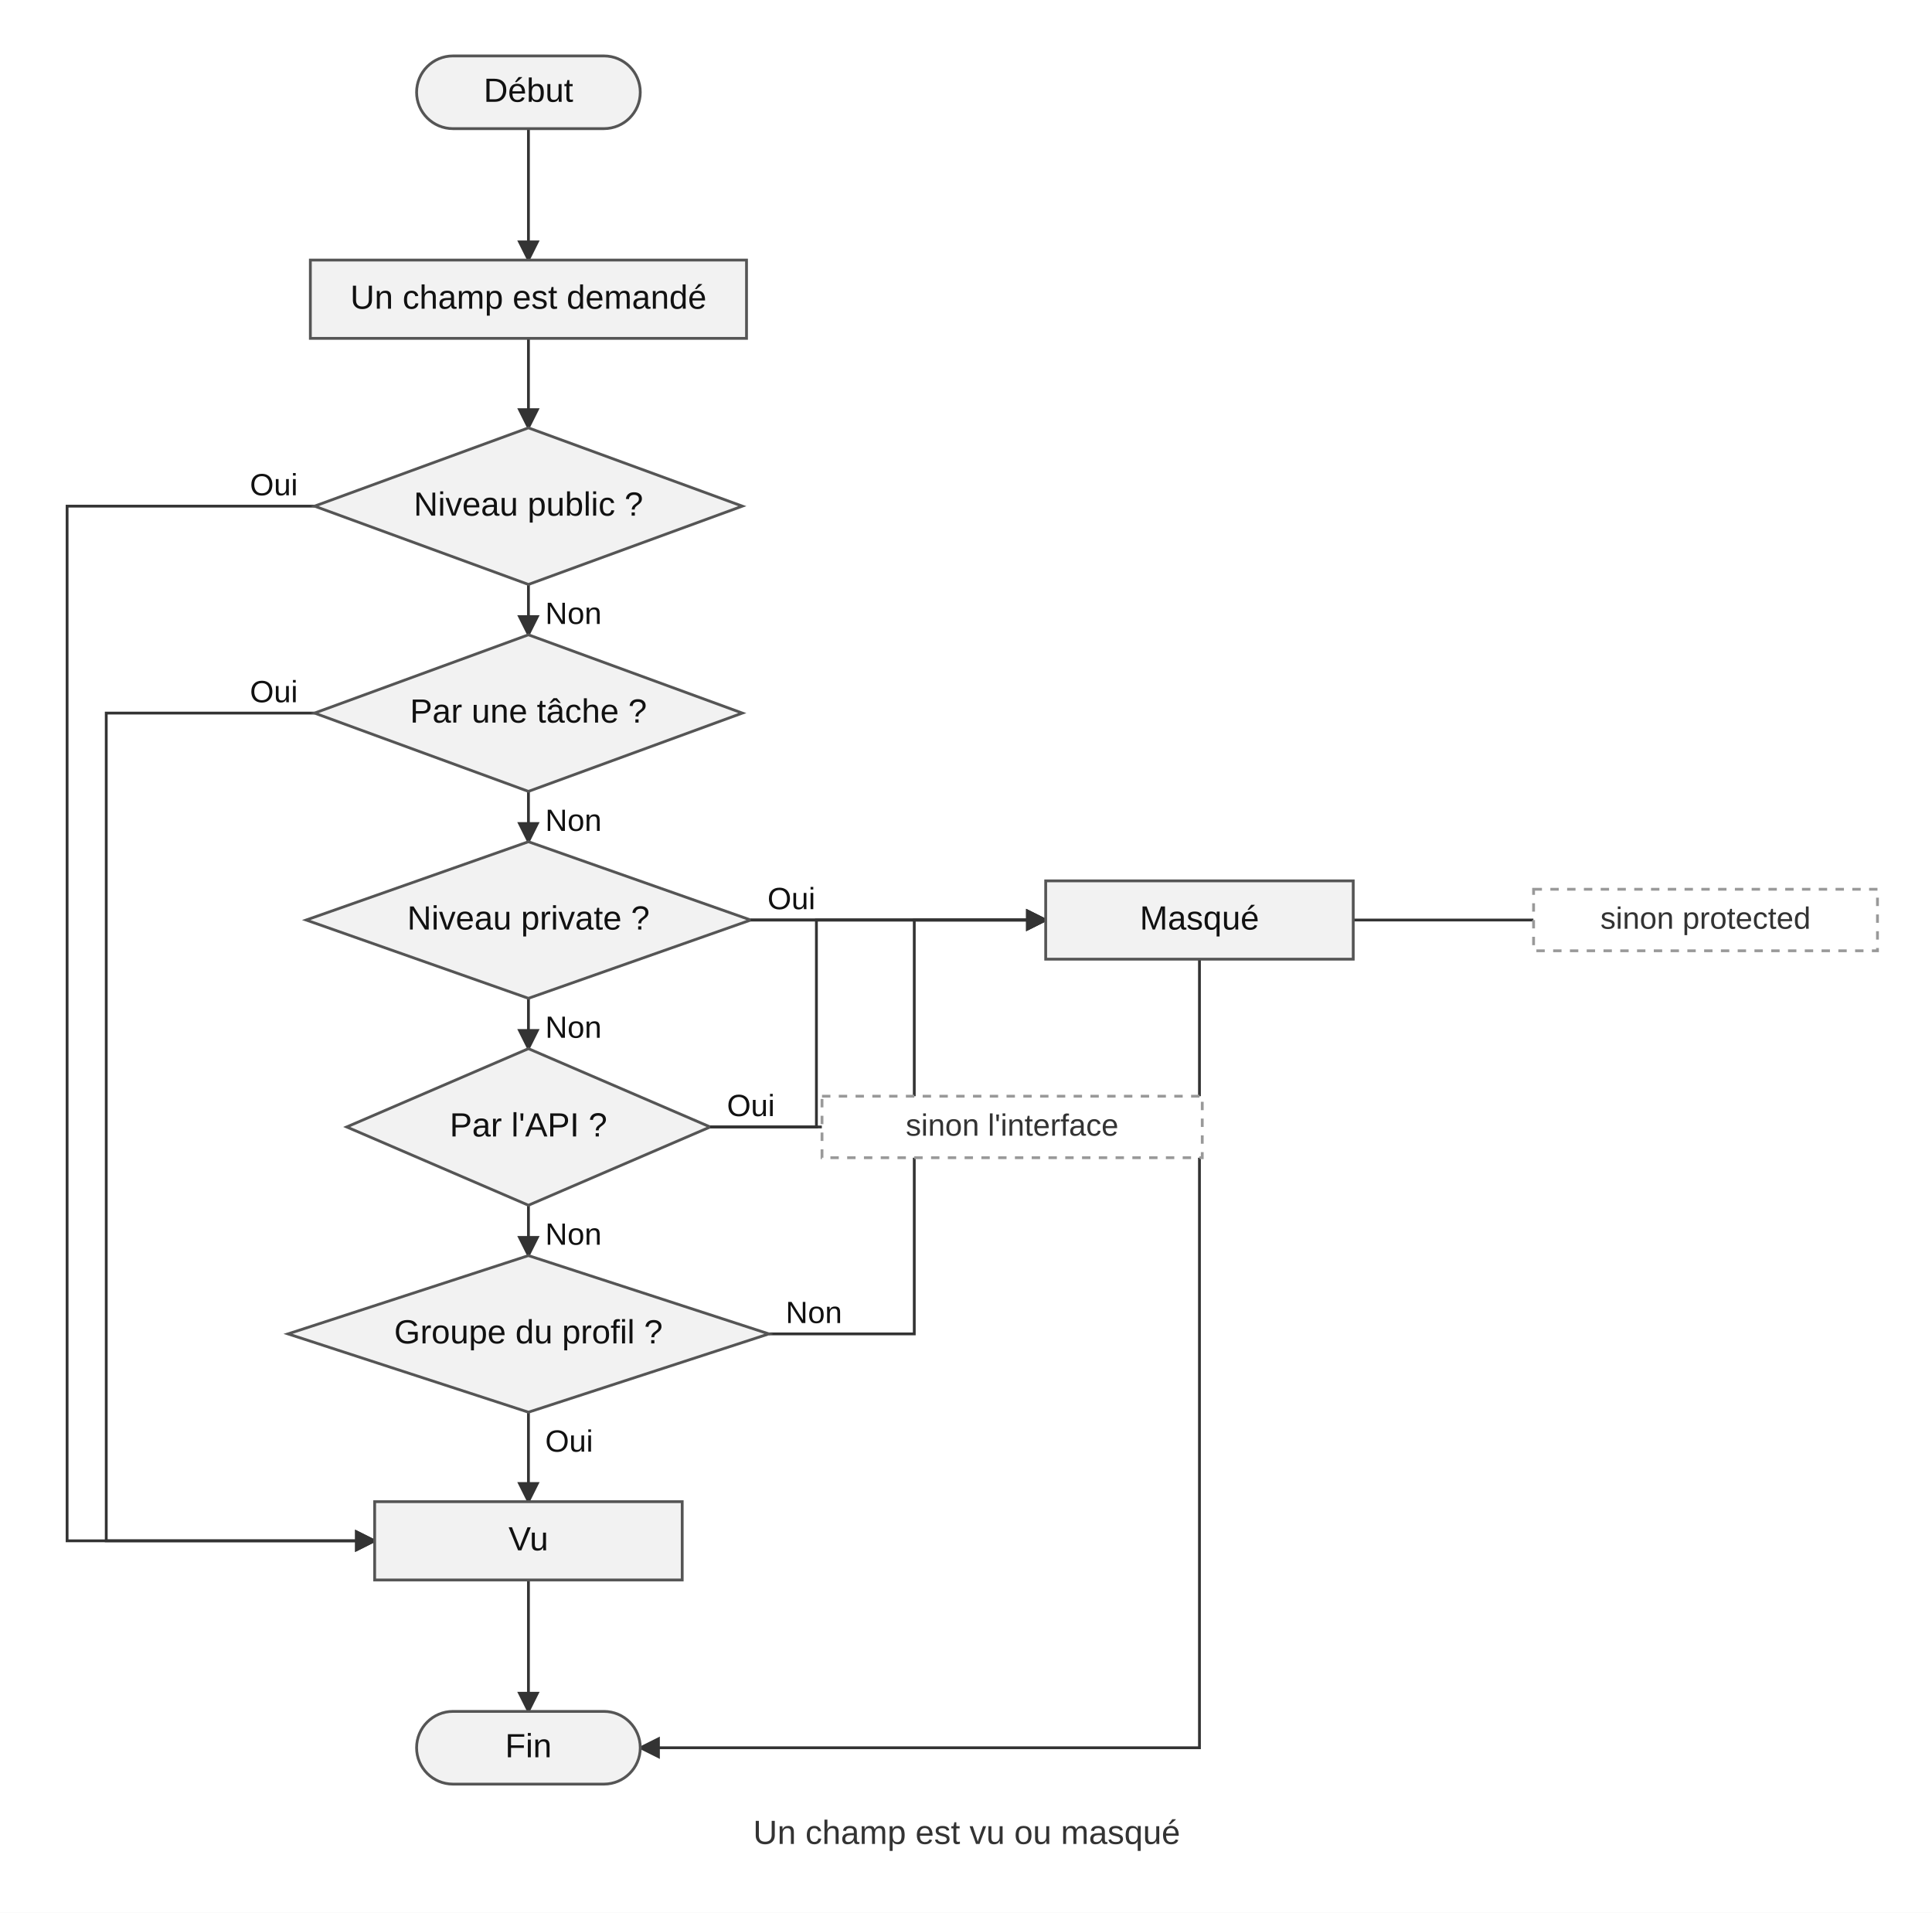
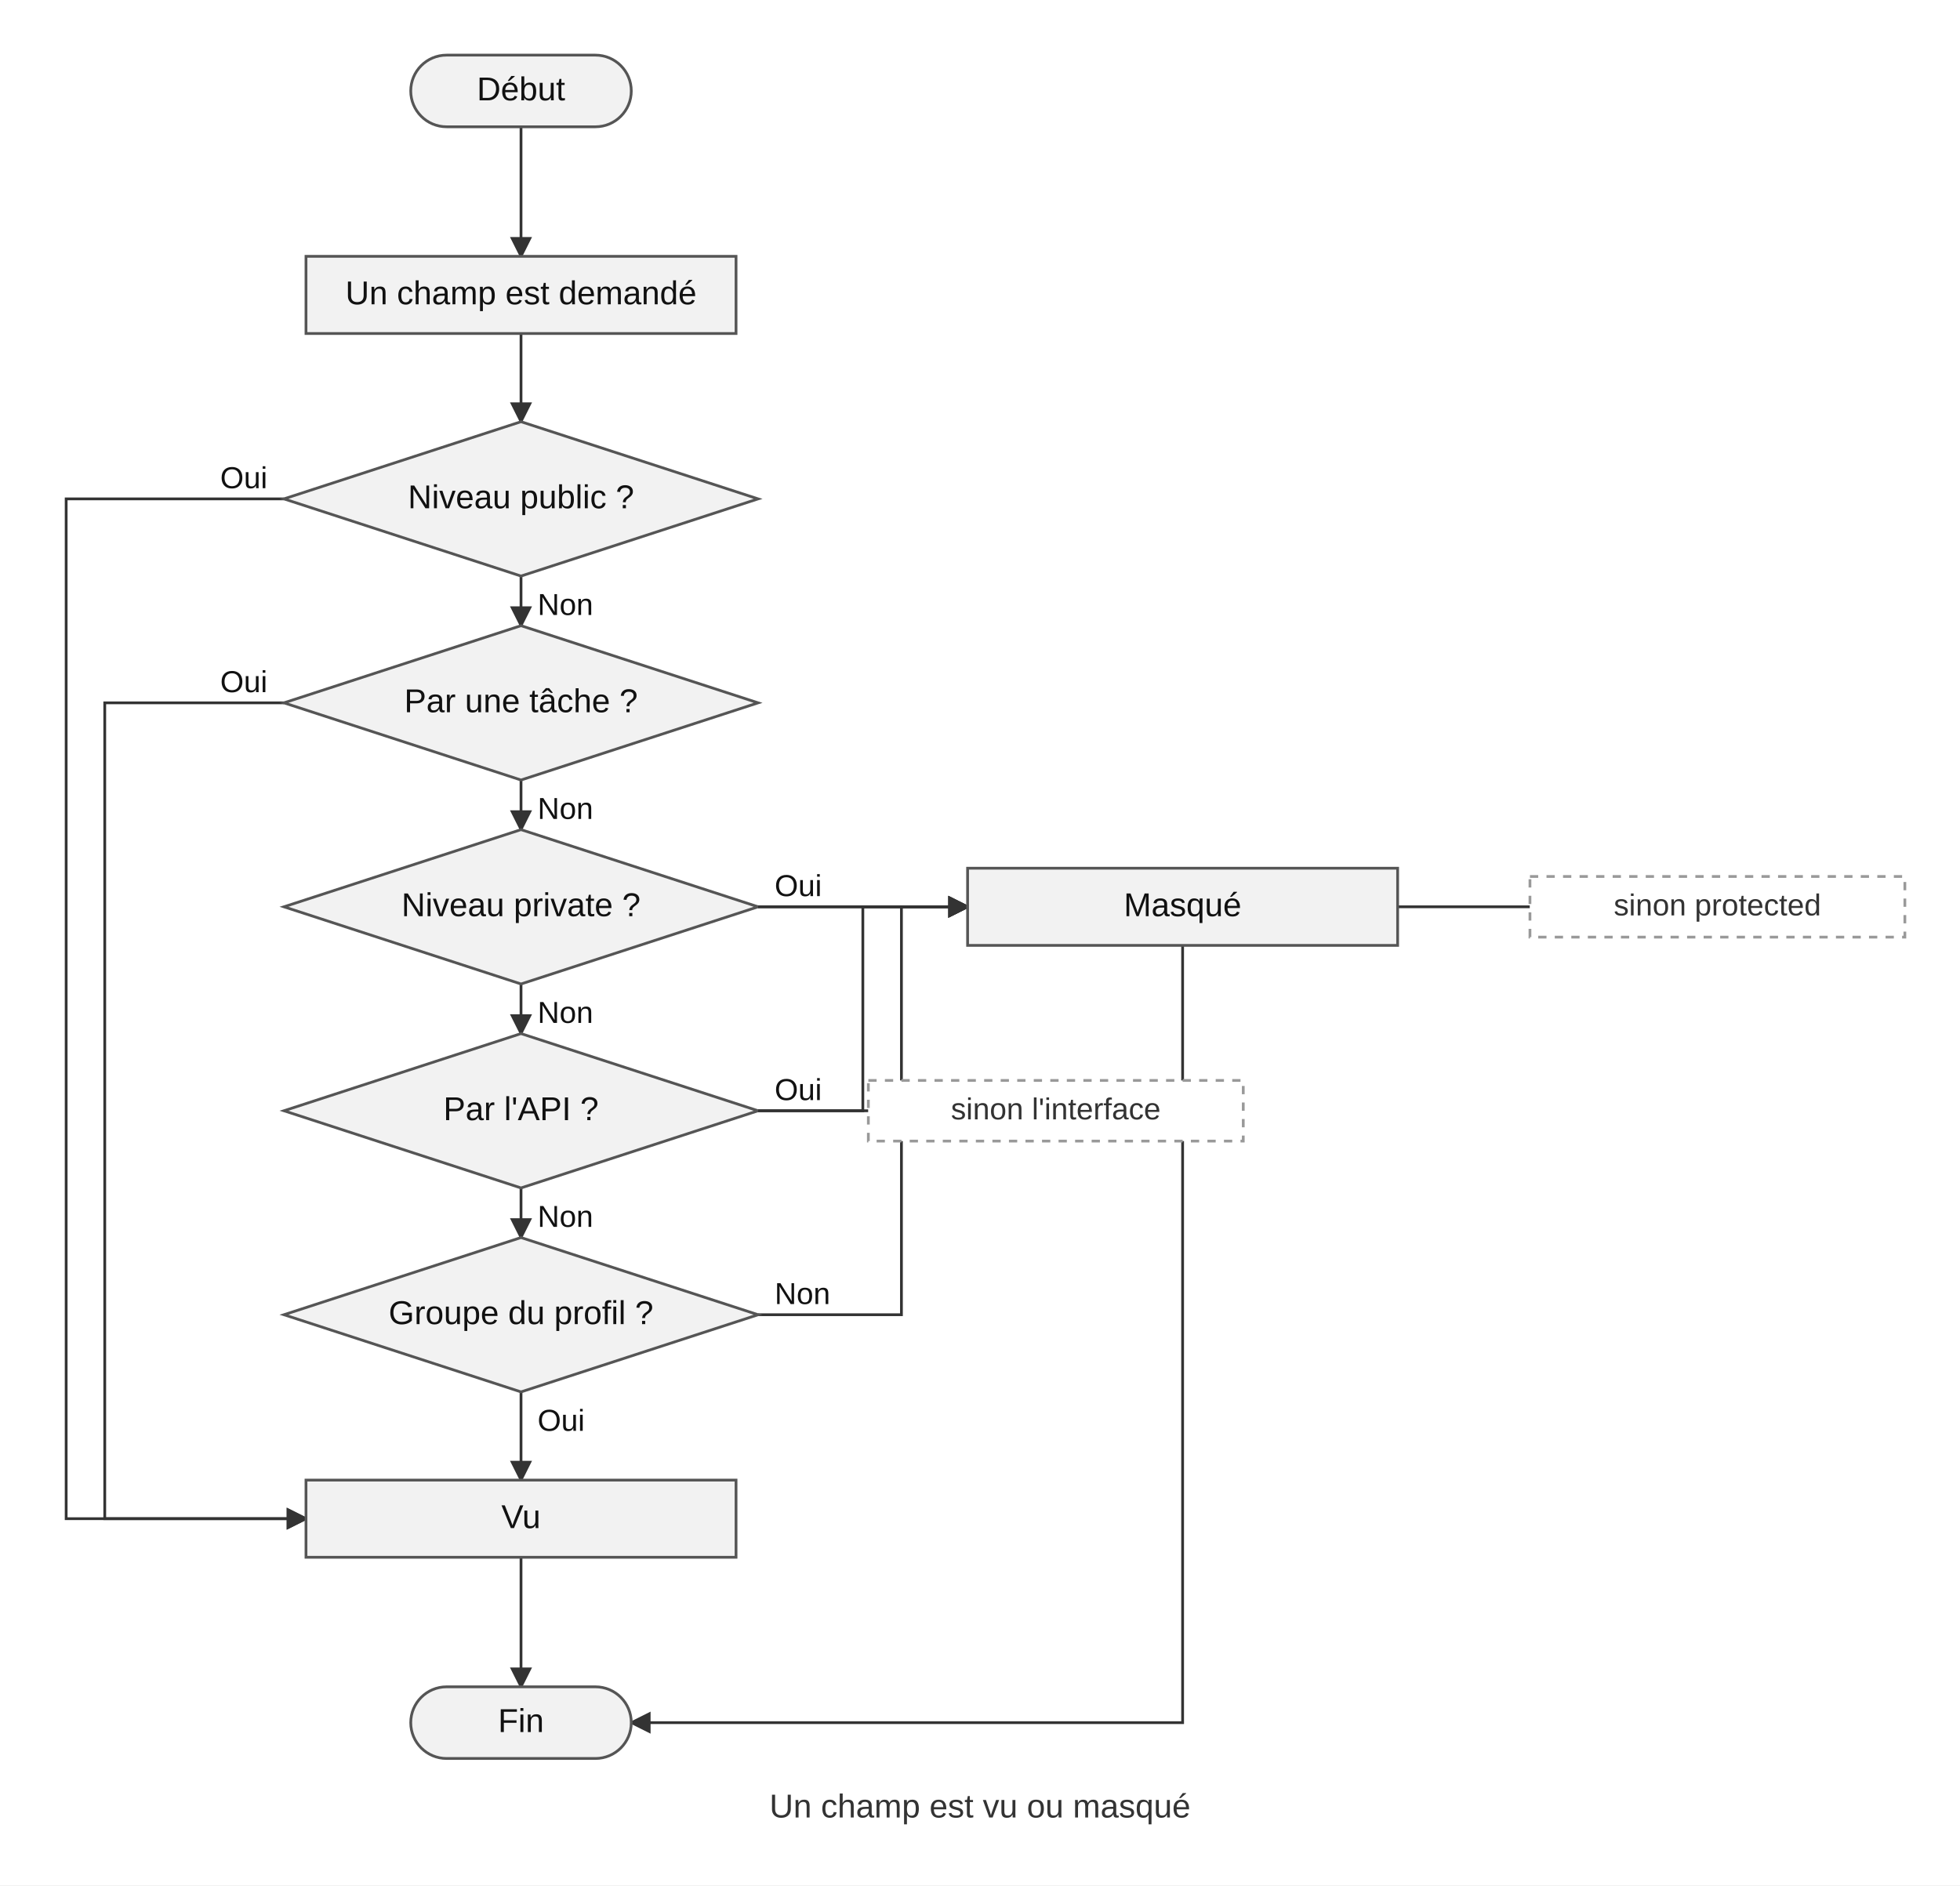
- <svg xmlns="http://www.w3.org/2000/svg" width="691" height="684" viewBox="16 54 691 684" font-family="Segoe UI, Arial, sans-serif">
+ <svg xmlns="http://www.w3.org/2000/svg" width="711" height="684" viewBox="16 54 711 684" font-family="Segoe UI, Arial, sans-serif">
  <defs>
    <marker id="fleche" markerWidth="8" markerHeight="8" refX="7" refY="4" orient="auto">
      <path d="M0,0 L8,4 L0,8 z" fill="#333333" />
    </marker>
  </defs>
-   <rect x="16" y="54" width="691" height="684" fill="#ffffff" />
+   <rect x="16" y="54" width="711" height="684" fill="#ffffff" />
  <path d="M 205,100.0 L 205,147.0" fill="none" stroke="#333333" stroke-width="1" marker-end="url(#fleche)" />
  <path d="M 205,175.0 L 205,207.0" fill="none" stroke="#333333" stroke-width="1" marker-end="url(#fleche)" />
-   <path d="M 128.5,235 L 40,235 L 40,605 L 150.0,605" fill="none" stroke="#333333" stroke-width="1" marker-end="url(#fleche)" />
-   <text x="122.5" y="228" text-anchor="end" font-family="Segoe UI, Arial, sans-serif" font-size="11" fill="#111111" dominant-baseline="middle">Oui</text>
+   <path d="M 119.0,235 L 40,235 L 40,605 L 127.0,605" fill="none" stroke="#333333" stroke-width="1" marker-end="url(#fleche)" />
+   <text x="113.0" y="228" text-anchor="end" font-family="Segoe UI, Arial, sans-serif" font-size="11" fill="#111111" dominant-baseline="middle">Oui</text>
  <path d="M 205,263.0 L 205,281.0" fill="none" stroke="#333333" stroke-width="1" marker-end="url(#fleche)" />
  <text x="211" y="274.0" text-anchor="start" font-family="Segoe UI, Arial, sans-serif" font-size="11" fill="#111111" dominant-baseline="middle">Non</text>
-   <path d="M 128.5,309 L 54,309 L 54,605 L 150.0,605" fill="none" stroke="#333333" stroke-width="1" marker-end="url(#fleche)" />
-   <text x="122.5" y="302" text-anchor="end" font-family="Segoe UI, Arial, sans-serif" font-size="11" fill="#111111" dominant-baseline="middle">Oui</text>
+   <path d="M 119.0,309 L 54,309 L 54,605 L 127.0,605" fill="none" stroke="#333333" stroke-width="1" marker-end="url(#fleche)" />
+   <text x="113.0" y="302" text-anchor="end" font-family="Segoe UI, Arial, sans-serif" font-size="11" fill="#111111" dominant-baseline="middle">Oui</text>
  <path d="M 205,337.0 L 205,355.0" fill="none" stroke="#333333" stroke-width="1" marker-end="url(#fleche)" />
  <text x="211" y="348.0" text-anchor="start" font-family="Segoe UI, Arial, sans-serif" font-size="11" fill="#111111" dominant-baseline="middle">Non</text>
-   <path d="M 284.5,383 L 390.0,383" fill="none" stroke="#333333" stroke-width="1" marker-end="url(#fleche)" />
-   <text x="290.5" y="376" text-anchor="start" font-family="Segoe UI, Arial, sans-serif" font-size="11" fill="#111111" dominant-baseline="middle">Oui</text>
+   <path d="M 291.0,383 L 367.0,383" fill="none" stroke="#333333" stroke-width="1" marker-end="url(#fleche)" />
+   <text x="297.0" y="376" text-anchor="start" font-family="Segoe UI, Arial, sans-serif" font-size="11" fill="#111111" dominant-baseline="middle">Oui</text>
  <path d="M 205,411.0 L 205,429.0" fill="none" stroke="#333333" stroke-width="1" marker-end="url(#fleche)" />
  <text x="211" y="422.0" text-anchor="start" font-family="Segoe UI, Arial, sans-serif" font-size="11" fill="#111111" dominant-baseline="middle">Non</text>
-   <path d="M 270.0,457 L 308.0,457 L 308.0,383 L 390.0,383" fill="none" stroke="#333333" stroke-width="1" marker-end="url(#fleche)" />
-   <text x="276.0" y="450" text-anchor="start" font-family="Segoe UI, Arial, sans-serif" font-size="11" fill="#111111" dominant-baseline="middle">Oui</text>
+   <path d="M 291.0,457 L 329.0,457 L 329.0,383 L 367.0,383" fill="none" stroke="#333333" stroke-width="1" marker-end="url(#fleche)" />
+   <text x="297.0" y="450" text-anchor="start" font-family="Segoe UI, Arial, sans-serif" font-size="11" fill="#111111" dominant-baseline="middle">Oui</text>
  <path d="M 205,485.0 L 205,503.0" fill="none" stroke="#333333" stroke-width="1" marker-end="url(#fleche)" />
  <text x="211" y="496.0" text-anchor="start" font-family="Segoe UI, Arial, sans-serif" font-size="11" fill="#111111" dominant-baseline="middle">Non</text>
  <path d="M 205,559.0 L 205,591.0" fill="none" stroke="#333333" stroke-width="1" marker-end="url(#fleche)" />
  <text x="211" y="570.0" text-anchor="start" font-family="Segoe UI, Arial, sans-serif" font-size="11" fill="#111111" dominant-baseline="middle">Oui</text>
-   <path d="M 291.0,531 L 343.0,531 L 343.0,383 L 390.0,383" fill="none" stroke="#333333" stroke-width="1" marker-end="url(#fleche)" />
+   <path d="M 291.0,531 L 343.0,531 L 343.0,383 L 367.0,383" fill="none" stroke="#333333" stroke-width="1" marker-end="url(#fleche)" />
  <text x="297.0" y="524" text-anchor="start" font-family="Segoe UI, Arial, sans-serif" font-size="11" fill="#111111" dominant-baseline="middle">Non</text>
  <path d="M 205,619.0 L 205,666.0" fill="none" stroke="#333333" stroke-width="1" marker-end="url(#fleche)" />
  <path d="M 445,397.0 L 445,679 L 245.0,679" fill="none" stroke="#333333" stroke-width="1" marker-end="url(#fleche)" />
  <rect x="165.0" y="74.0" width="80" height="26" rx="13.0" fill="#f2f2f2" stroke="#555555" stroke-width="1" />
  <text x="205" y="87" text-anchor="middle" font-family="Segoe UI, Arial, sans-serif" font-size="12" fill="#111111" dominant-baseline="middle">Début</text>
  <rect x="127.0" y="147.0" width="156" height="28" fill="#f2f2f2" stroke="#555555" stroke-width="1" />
  <text x="205" y="161" text-anchor="middle" font-family="Segoe UI, Arial, sans-serif" font-size="12" fill="#111111" dominant-baseline="middle">Un champ est demandé</text>
-   <polygon points="205,207.0 281.5,235 205,263.0 128.5,235" fill="#f2f2f2" stroke="#555555" stroke-width="1" />
+   <polygon points="205,207.0 291.0,235 205,263.0 119.0,235" fill="#f2f2f2" stroke="#555555" stroke-width="1" />
  <text x="205" y="235" text-anchor="middle" font-family="Segoe UI, Arial, sans-serif" font-size="12" fill="#111111" dominant-baseline="middle">Niveau public ?</text>
-   <polygon points="205,281.0 281.5,309 205,337.0 128.5,309" fill="#f2f2f2" stroke="#555555" stroke-width="1" />
+   <polygon points="205,281.0 291.0,309 205,337.0 119.0,309" fill="#f2f2f2" stroke="#555555" stroke-width="1" />
  <text x="205" y="309" text-anchor="middle" font-family="Segoe UI, Arial, sans-serif" font-size="12" fill="#111111" dominant-baseline="middle">Par une tâche ?</text>
-   <polygon points="205,355.0 284.5,383 205,411.0 125.5,383" fill="#f2f2f2" stroke="#555555" stroke-width="1" />
+   <polygon points="205,355.0 291.0,383 205,411.0 119.0,383" fill="#f2f2f2" stroke="#555555" stroke-width="1" />
  <text x="205" y="383" text-anchor="middle" font-family="Segoe UI, Arial, sans-serif" font-size="12" fill="#111111" dominant-baseline="middle">Niveau private ?</text>
-   <path d="M 284.5,383 L 564.5,383" fill="none" stroke="#333333" stroke-width="1" />
-   <rect x="564.5" y="372" width="123" height="22" fill="#ffffff" stroke="#999999" stroke-dasharray="3 3" stroke-width="1" />
-   <text x="626.0" y="383" text-anchor="middle" font-family="Segoe UI, Arial, sans-serif" font-size="11" fill="#333333" dominant-baseline="middle">sinon protected</text>
-   <polygon points="205,429.0 270.0,457 205,485.0 140.0,457" fill="#f2f2f2" stroke="#555555" stroke-width="1" />
+   <path d="M 291.0,383 L 571.0,383" fill="none" stroke="#333333" stroke-width="1" />
+   <rect x="571.0" y="372" width="136" height="22" fill="#ffffff" stroke="#999999" stroke-dasharray="3 3" stroke-width="1" />
+   <text x="639.0" y="383" text-anchor="middle" font-family="Segoe UI, Arial, sans-serif" font-size="11" fill="#333333" dominant-baseline="middle">sinon protected</text>
+   <polygon points="205,429.0 291.0,457 205,485.0 119.0,457" fill="#f2f2f2" stroke="#555555" stroke-width="1" />
  <text x="205" y="457" text-anchor="middle" font-family="Segoe UI, Arial, sans-serif" font-size="12" fill="#111111" dominant-baseline="middle">Par l'API ?</text>
-   <path d="M 270.0,457 L 310.0,457" fill="none" stroke="#333333" stroke-width="1" />
-   <rect x="310.0" y="446" width="136" height="22" fill="#ffffff" stroke="#999999" stroke-dasharray="3 3" stroke-width="1" />
-   <text x="378.0" y="457" text-anchor="middle" font-family="Segoe UI, Arial, sans-serif" font-size="11" fill="#333333" dominant-baseline="middle">sinon l'interface</text>
+   <path d="M 291.0,457 L 331.0,457" fill="none" stroke="#333333" stroke-width="1" />
+   <rect x="331.0" y="446" width="136" height="22" fill="#ffffff" stroke="#999999" stroke-dasharray="3 3" stroke-width="1" />
+   <text x="399.0" y="457" text-anchor="middle" font-family="Segoe UI, Arial, sans-serif" font-size="11" fill="#333333" dominant-baseline="middle">sinon l'interface</text>
  <polygon points="205,503.0 291.0,531 205,559.0 119.0,531" fill="#f2f2f2" stroke="#555555" stroke-width="1" />
  <text x="205" y="531" text-anchor="middle" font-family="Segoe UI, Arial, sans-serif" font-size="12" fill="#111111" dominant-baseline="middle">Groupe du profil ?</text>
-   <rect x="150.0" y="591.0" width="110" height="28" fill="#f2f2f2" stroke="#555555" stroke-width="1" />
+   <rect x="127.0" y="591.0" width="156" height="28" fill="#f2f2f2" stroke="#555555" stroke-width="1" />
  <text x="205" y="605" text-anchor="middle" font-family="Segoe UI, Arial, sans-serif" font-size="12" fill="#111111" dominant-baseline="middle">Vu</text>
  <rect x="165.0" y="666.0" width="80" height="26" rx="13.0" fill="#f2f2f2" stroke="#555555" stroke-width="1" />
  <text x="205" y="679" text-anchor="middle" font-family="Segoe UI, Arial, sans-serif" font-size="12" fill="#111111" dominant-baseline="middle">Fin</text>
-   <rect x="390.0" y="369.0" width="110" height="28" fill="#f2f2f2" stroke="#555555" stroke-width="1" />
+   <rect x="367.0" y="369.0" width="156" height="28" fill="#f2f2f2" stroke="#555555" stroke-width="1" />
  <text x="445" y="383" text-anchor="middle" font-family="Segoe UI, Arial, sans-serif" font-size="12" fill="#111111" dominant-baseline="middle">Masqué</text>
-   <text x="361.75" y="710.0" text-anchor="middle" font-family="Segoe UI, Arial, sans-serif" font-size="12" fill="#333333" dominant-baseline="middle">Un champ est vu ou masqué</text>
+   <text x="371.5" y="710.0" text-anchor="middle" font-family="Segoe UI, Arial, sans-serif" font-size="12" fill="#333333" dominant-baseline="middle">Un champ est vu ou masqué</text>
</svg>
